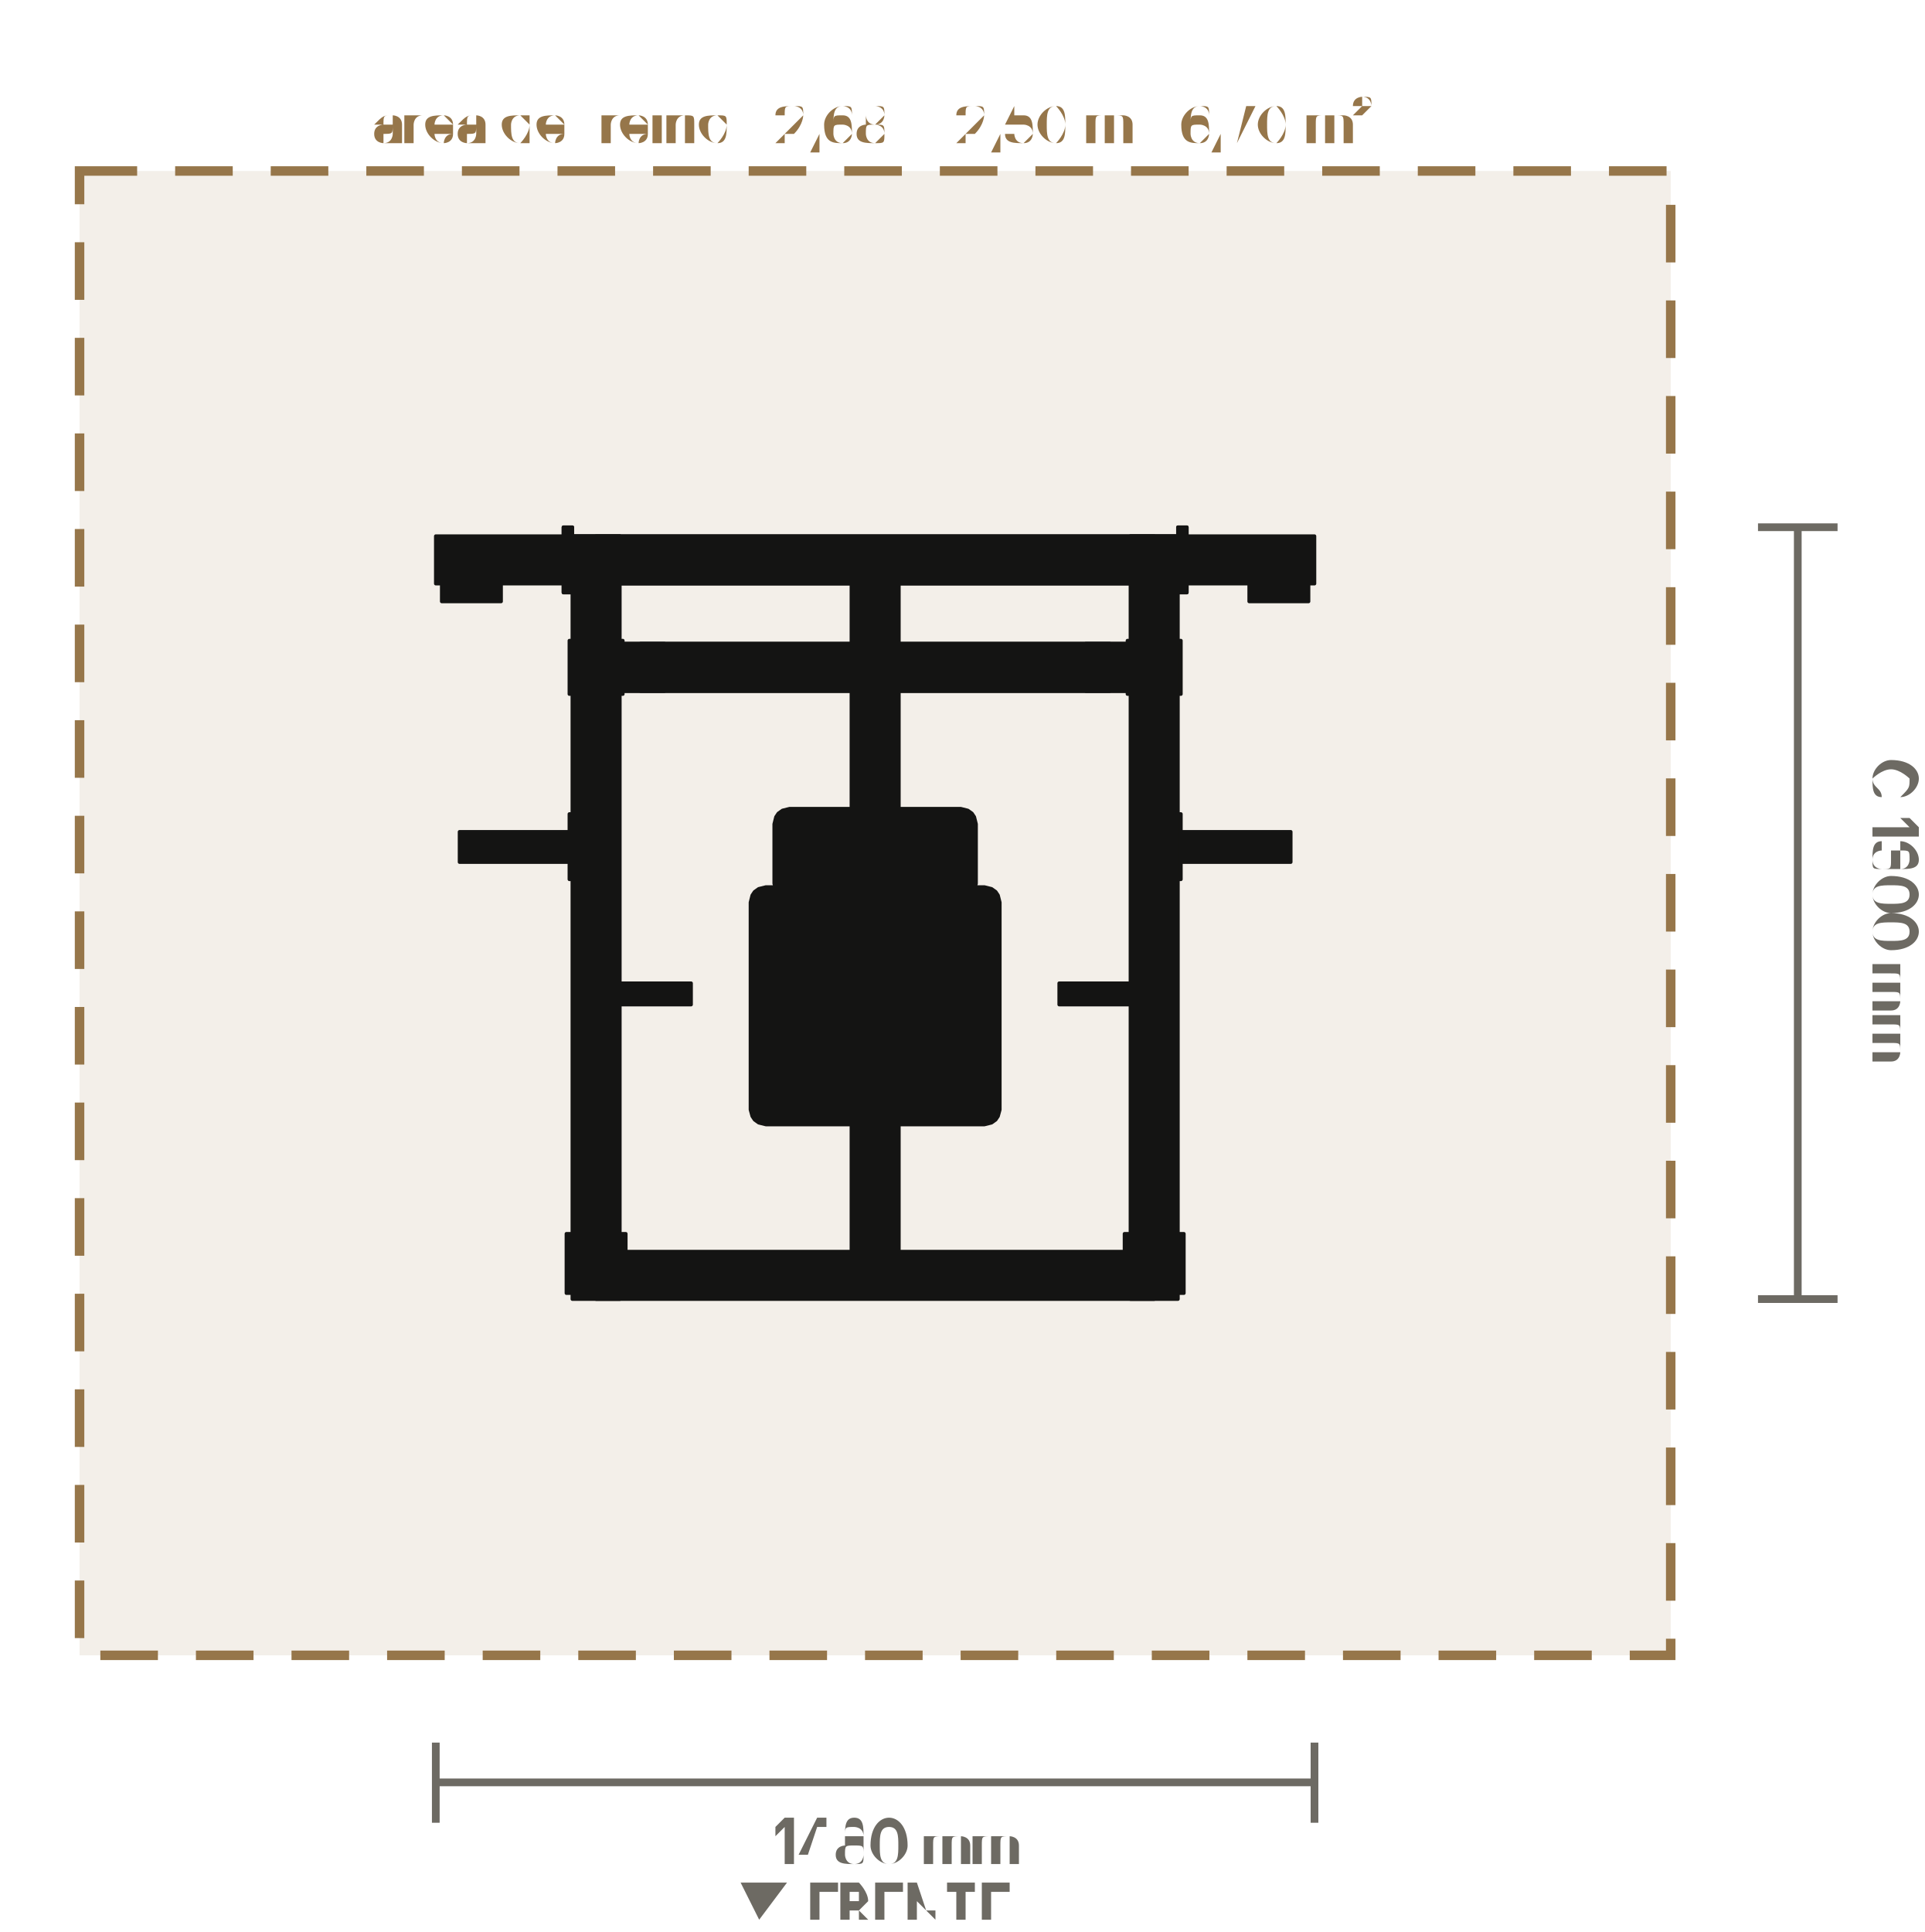
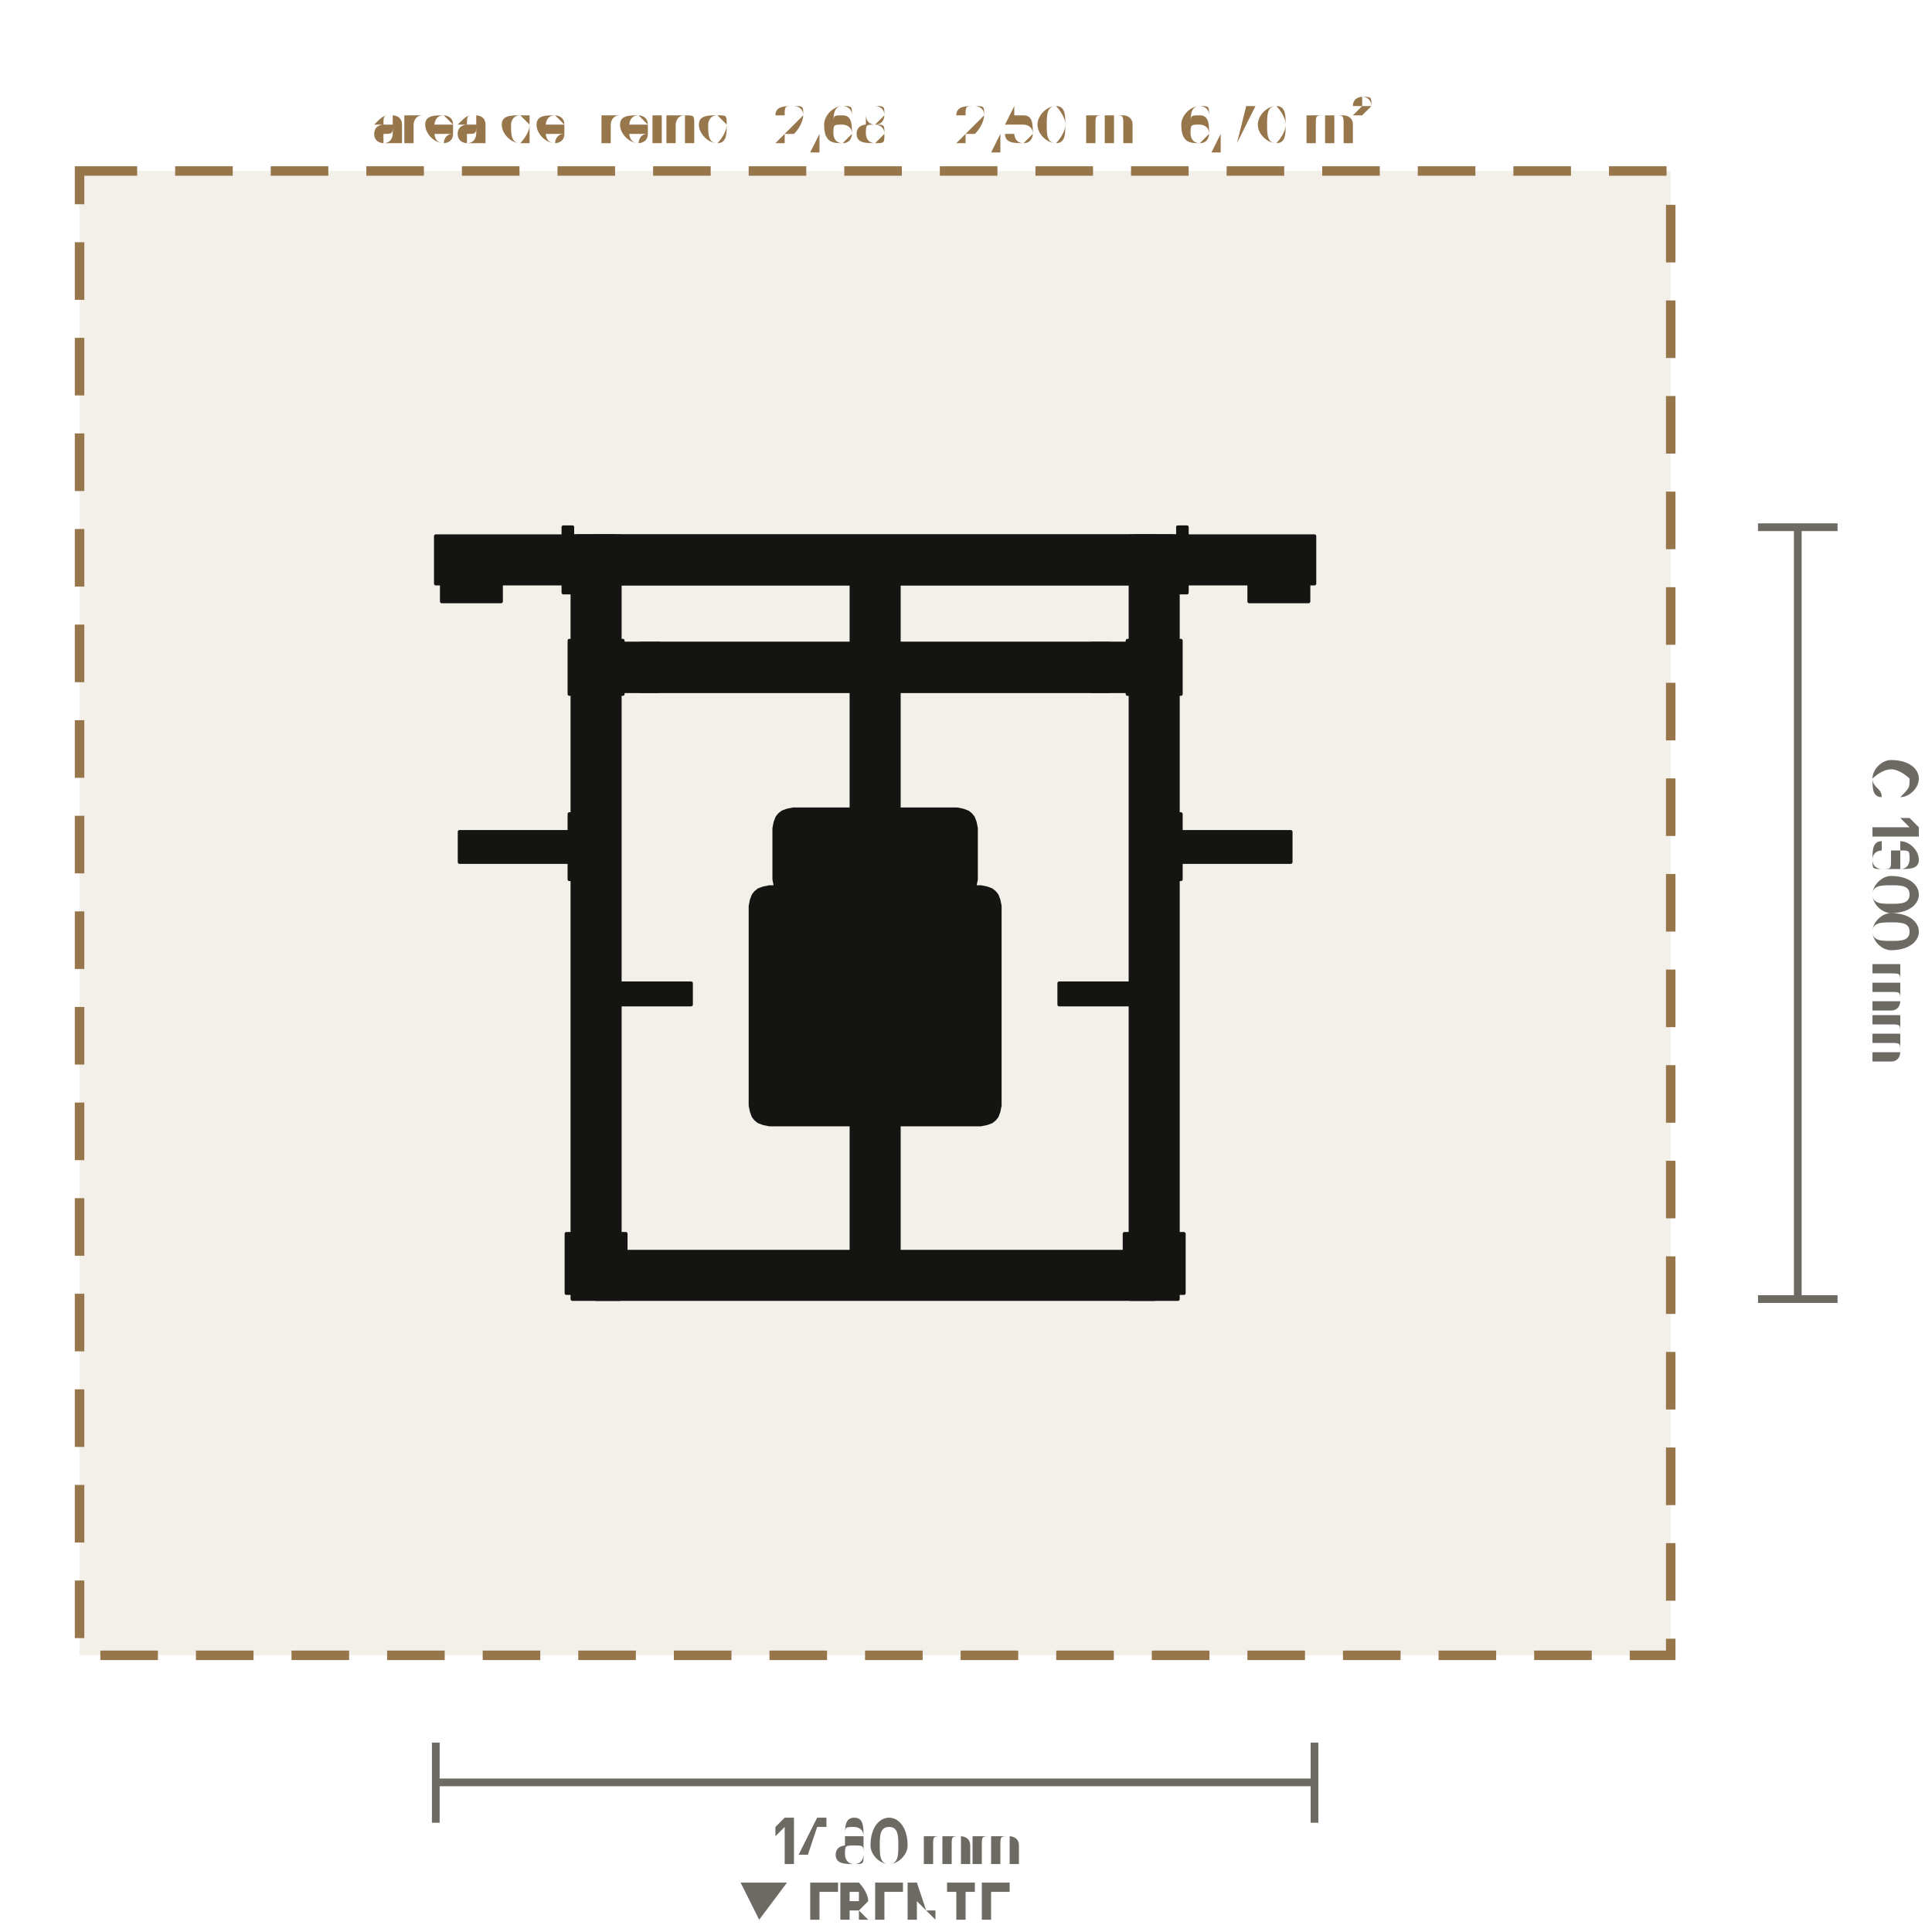
<svg xmlns="http://www.w3.org/2000/svg" viewBox="-1.474 -1.538 3.241 3.254" role="img" aria-label="Planta do Desenvolvimento de Ombros (LD-A012): 1480 × 1300 mm, com 60 cm de área de treino em volta" data-equipment="LD-A012" data-unit="m">
  <rect class="eq-zone" x="-1.34" y="-1.25" width="2.68" height="2.5" style="fill:#96764a;fill-opacity:.12;stroke:#96764a;stroke-width:0.016;stroke-dasharray:0.097 0.064" />
  <text class="eq-zone-label" x="0" y="-1.298" style="font-family:Barlow,Inter,Arial,sans-serif;font-size:0.092px;fill:#96764a;text-anchor:middle">área de treino · 2,68 × 2,50 m · 6,70 m²</text>
  <g class="eq-parts">
    <polygon class="eq-part" points="-0.51,-0.635 -0.43,-0.635 -0.43,0.65 -0.51,0.65" style="fill:#141413;stroke:#141413;stroke-width:0.006;stroke-linejoin:round" />
    <polygon class="eq-part" points="-0.73,-0.625 -0.63,-0.625 -0.63,-0.525 -0.73,-0.525" style="fill:#141413;stroke:#141413;stroke-width:0.006;stroke-linejoin:round" />
    <polygon class="eq-part" points="-0.52,0.54 -0.42,0.54 -0.42,0.64 -0.52,0.64" style="fill:#141413;stroke:#141413;stroke-width:0.006;stroke-linejoin:round" />
    <polygon class="eq-part" points="0.43,-0.635 0.51,-0.635 0.51,0.65 0.43,0.65" style="fill:#141413;stroke:#141413;stroke-width:0.006;stroke-linejoin:round" />
    <polygon class="eq-part" points="0.63,-0.625 0.73,-0.625 0.73,-0.525 0.63,-0.525" style="fill:#141413;stroke:#141413;stroke-width:0.006;stroke-linejoin:round" />
    <polygon class="eq-part" points="0.42,0.54 0.52,0.54 0.52,0.64 0.42,0.64" style="fill:#141413;stroke:#141413;stroke-width:0.006;stroke-linejoin:round" />
    <polygon class="eq-part" points="-0.74,-0.635 0.74,-0.635 0.74,-0.555 -0.74,-0.555" style="fill:#141413;stroke:#141413;stroke-width:0.006;stroke-linejoin:round" />
    <polygon class="eq-part" points="-0.47,0.57 0.47,0.57 0.47,0.65 -0.47,0.65" style="fill:#141413;stroke:#141413;stroke-width:0.006;stroke-linejoin:round" />
    <polygon class="eq-part" points="-0.04,-0.595 0.04,-0.595 0.04,0.61 -0.04,0.61" style="fill:#141413;stroke:#141413;stroke-width:0.006;stroke-linejoin:round" />
-     <polygon class="eq-part" points="-0.035,0.121 0.035,0.121 0.035,0.191 -0.035,0.191" style="fill:#141413;stroke:#141413;stroke-width:0.006;stroke-linejoin:round" />
-     <polygon class="eq-part" points="-0.21,-0.018 -0.207,-0.03 -0.203,-0.036 -0.196,-0.041 -0.184,-0.044 0.184,-0.044 0.196,-0.041 0.203,-0.036 0.207,-0.03 0.21,-0.018 0.21,0.331 0.207,0.342 0.203,0.348 0.196,0.353 0.184,0.356 -0.184,0.356 -0.196,0.353 -0.203,0.348 -0.207,0.342 -0.21,0.331" style="fill:#141413;stroke:#141413;stroke-width:0.006;stroke-linejoin:round" />
-     <polygon class="eq-part" points="-0.17,-0.15 -0.167,-0.162 -0.163,-0.168 -0.156,-0.173 -0.144,-0.176 0.144,-0.176 0.156,-0.173 0.163,-0.168 0.167,-0.162 0.17,-0.15 0.17,-0.05 0.167,-0.038 0.163,-0.032 0.156,-0.027 0.144,-0.024 -0.144,-0.024 -0.156,-0.027 -0.163,-0.032 -0.167,-0.038 -0.17,-0.05" style="fill:#141413;stroke:#141413;stroke-width:0.006;stroke-linejoin:round" />
-     <polygon class="eq-part" points="-0.03,-0.164 0.03,-0.164 0.03,-0.094 -0.03,-0.094" style="fill:#141413;stroke:#141413;stroke-width:0.006;stroke-linejoin:round" />
-     <polygon class="eq-part" points="-0.03,-0.212 0.03,-0.212 0.03,-0.104 -0.03,-0.104" style="fill:#141413;stroke:#141413;stroke-width:0.006;stroke-linejoin:round" />
+     <polygon class="eq-part" points="-0.035,0.133 -0.035,0.13 -0.033,0.127 -0.032,0.124 -0.029,0.123 -0.026,0.121 -0.023,0.121 0.023,0.121 0.026,0.121 0.029,0.123 0.032,0.124 0.033,0.127 0.035,0.13 0.035,0.133 0.035,0.179 0.035,0.182 0.033,0.185 0.032,0.188 0.029,0.189 0.026,0.191 0.023,0.191 -0.023,0.191 -0.026,0.191 -0.029,0.189 -0.032,0.188 -0.033,0.185 -0.035,0.182 -0.035,0.179" style="fill:#141413;stroke:#141413;stroke-width:0.006;stroke-linejoin:round" />
+     <polygon class="eq-part" points="-0.21,-0.012 -0.208,-0.022 -0.205,-0.03 -0.201,-0.035 -0.196,-0.039 -0.188,-0.042 -0.178,-0.044 0.178,-0.044 0.188,-0.042 0.196,-0.039 0.201,-0.035 0.205,-0.03 0.208,-0.022 0.21,-0.012 0.21,0.324 0.208,0.334 0.205,0.342 0.201,0.347 0.196,0.351 0.188,0.354 0.178,0.356 -0.178,0.356 -0.188,0.354 -0.196,0.351 -0.201,0.347 -0.205,0.342 -0.208,0.334 -0.21,0.324" style="fill:#141413;stroke:#141413;stroke-width:0.006;stroke-linejoin:round" />
+     <polygon class="eq-part" points="-0.17,-0.143 -0.168,-0.153 -0.165,-0.161 -0.161,-0.166 -0.156,-0.17 -0.148,-0.173 -0.138,-0.175 0.138,-0.175 0.148,-0.173 0.156,-0.17 0.161,-0.166 0.165,-0.161 0.168,-0.153 0.17,-0.143 0.17,-0.057 0.168,-0.047 0.165,-0.039 0.161,-0.034 0.156,-0.03 0.148,-0.027 0.138,-0.025 -0.138,-0.025 -0.148,-0.027 -0.156,-0.03 -0.161,-0.034 -0.165,-0.039 -0.168,-0.047 -0.17,-0.057" style="fill:#141413;stroke:#141413;stroke-width:0.006;stroke-linejoin:round" />
+     <polygon class="eq-part" points="-0.03,-0.152 -0.03,-0.155 -0.028,-0.158 -0.026,-0.161 -0.024,-0.162 -0.021,-0.164 -0.018,-0.164 0.018,-0.164 0.021,-0.164 0.024,-0.162 0.026,-0.161 0.028,-0.158 0.03,-0.155 0.03,-0.152 0.03,-0.106 0.03,-0.103 0.028,-0.1 0.026,-0.098 0.024,-0.096 0.021,-0.094 0.018,-0.094 -0.018,-0.094 -0.021,-0.094 -0.024,-0.096 -0.026,-0.098 -0.028,-0.1 -0.03,-0.103 -0.03,-0.106" style="fill:#141413;stroke:#141413;stroke-width:0.006;stroke-linejoin:round" />
+     <polygon class="eq-part" points="-0.03,-0.2 -0.03,-0.203 -0.028,-0.206 -0.026,-0.208 -0.024,-0.21 -0.021,-0.211 -0.018,-0.212 0.018,-0.212 0.021,-0.211 0.024,-0.21 0.026,-0.208 0.028,-0.206 0.03,-0.203 0.03,-0.2 0.03,-0.116 0.03,-0.113 0.028,-0.11 0.026,-0.108 0.024,-0.106 0.021,-0.104 0.018,-0.104 -0.018,-0.104 -0.021,-0.104 -0.024,-0.106 -0.026,-0.108 -0.028,-0.11 -0.03,-0.113 -0.03,-0.116" style="fill:#141413;stroke:#141413;stroke-width:0.006;stroke-linejoin:round" />
    <polygon class="eq-part" points="-0.03,-0.164 0.03,-0.164 0.03,-0.104 -0.03,-0.104" style="fill:#141413;stroke:#141413;stroke-width:0.006;stroke-linejoin:round" />
    <polygon class="eq-part" points="0.425,-0.459 0.515,-0.459 0.515,-0.369 0.425,-0.369" style="fill:#141413;stroke:#141413;stroke-width:0.006;stroke-linejoin:round" />
-     <polygon class="eq-part" points="0.44,-0.42 0.5,-0.42 0.5,0.142 0.44,0.142" style="fill:#141413;stroke:#141413;stroke-width:0.006;stroke-linejoin:round" />
+     <polygon class="eq-part" points="0.44,-0.418 0.44,-0.418 0.442,-0.419 0.444,-0.42 0.446,-0.42 0.449,-0.42 0.452,-0.42 0.488,-0.42 0.491,-0.42 0.494,-0.42 0.496,-0.42 0.498,-0.419 0.5,-0.418 0.5,-0.418 0.5,0.14 0.5,0.141 0.498,0.141 0.496,0.142 0.494,0.142 0.491,0.142 0.488,0.142 0.452,0.142 0.449,0.142 0.446,0.142 0.444,0.142 0.442,0.141 0.44,0.141 0.44,0.14" style="fill:#141413;stroke:#141413;stroke-width:0.006;stroke-linejoin:round" />
    <polygon class="eq-part" points="0.31,0.118 0.47,0.118 0.47,0.154 0.31,0.154" style="fill:#141413;stroke:#141413;stroke-width:0.006;stroke-linejoin:round" />
    <polygon class="eq-part" points="0.5,-0.167 0.515,-0.167 0.515,-0.057 0.5,-0.057" style="fill:#141413;stroke:#141413;stroke-width:0.006;stroke-linejoin:round" />
    <polygon class="eq-part" points="0.515,-0.137 0.7,-0.137 0.7,-0.086 0.515,-0.086" style="fill:#141413;stroke:#141413;stroke-width:0.006;stroke-linejoin:round" />
    <polygon class="eq-part" points="-0.515,-0.459 -0.425,-0.459 -0.425,-0.369 -0.515,-0.369" style="fill:#141413;stroke:#141413;stroke-width:0.006;stroke-linejoin:round" />
-     <polygon class="eq-part" points="-0.5,-0.42 -0.44,-0.42 -0.44,0.142 -0.5,0.142" style="fill:#141413;stroke:#141413;stroke-width:0.006;stroke-linejoin:round" />
+     <polygon class="eq-part" points="-0.5,-0.418 -0.5,-0.418 -0.498,-0.419 -0.496,-0.42 -0.494,-0.42 -0.491,-0.42 -0.488,-0.42 -0.452,-0.42 -0.449,-0.42 -0.446,-0.42 -0.444,-0.42 -0.442,-0.419 -0.44,-0.418 -0.44,-0.418 -0.44,0.14 -0.44,0.141 -0.442,0.141 -0.444,0.142 -0.446,0.142 -0.449,0.142 -0.452,0.142 -0.488,0.142 -0.491,0.142 -0.494,0.142 -0.496,0.142 -0.498,0.141 -0.5,0.141 -0.5,0.14" style="fill:#141413;stroke:#141413;stroke-width:0.006;stroke-linejoin:round" />
    <polygon class="eq-part" points="-0.47,0.118 -0.31,0.118 -0.31,0.154 -0.47,0.154" style="fill:#141413;stroke:#141413;stroke-width:0.006;stroke-linejoin:round" />
    <polygon class="eq-part" points="-0.515,-0.167 -0.5,-0.167 -0.5,-0.057 -0.515,-0.057" style="fill:#141413;stroke:#141413;stroke-width:0.006;stroke-linejoin:round" />
    <polygon class="eq-part" points="-0.7,-0.137 -0.515,-0.137 -0.515,-0.086 -0.7,-0.086" style="fill:#141413;stroke:#141413;stroke-width:0.006;stroke-linejoin:round" />
-     <polygon class="eq-part" points="0.355,-0.454 0.435,-0.454 0.435,-0.374 0.355,-0.374" style="fill:#141413;stroke:#141413;stroke-width:0.006;stroke-linejoin:round" />
+     <polygon class="eq-part" points="0.355,-0.442 0.355,-0.445 0.357,-0.448 0.358,-0.451 0.361,-0.452 0.364,-0.454 0.367,-0.454 0.423,-0.454 0.426,-0.454 0.429,-0.452 0.431,-0.451 0.433,-0.448 0.435,-0.445 0.435,-0.442 0.435,-0.386 0.435,-0.383 0.433,-0.38 0.431,-0.378 0.429,-0.376 0.426,-0.374 0.423,-0.374 0.367,-0.374 0.364,-0.374 0.361,-0.376 0.358,-0.378 0.357,-0.38 0.355,-0.383 0.355,-0.386" style="fill:#141413;stroke:#141413;stroke-width:0.006;stroke-linejoin:round" />
    <polygon class="eq-part" points="0.395,-0.436 0.44,-0.436 0.44,-0.392 0.395,-0.392" style="fill:#141413;stroke:#141413;stroke-width:0.006;stroke-linejoin:round" />
-     <polygon class="eq-part" points="-0.435,-0.454 -0.355,-0.454 -0.355,-0.374 -0.435,-0.374" style="fill:#141413;stroke:#141413;stroke-width:0.006;stroke-linejoin:round" />
+     <polygon class="eq-part" points="-0.435,-0.442 -0.435,-0.445 -0.433,-0.448 -0.431,-0.451 -0.429,-0.452 -0.426,-0.454 -0.423,-0.454 -0.367,-0.454 -0.364,-0.454 -0.361,-0.452 -0.358,-0.451 -0.357,-0.448 -0.355,-0.445 -0.355,-0.442 -0.355,-0.386 -0.355,-0.383 -0.357,-0.38 -0.358,-0.378 -0.361,-0.376 -0.364,-0.374 -0.367,-0.374 -0.423,-0.374 -0.426,-0.374 -0.429,-0.376 -0.431,-0.378 -0.433,-0.38 -0.435,-0.383 -0.435,-0.386" style="fill:#141413;stroke:#141413;stroke-width:0.006;stroke-linejoin:round" />
    <polygon class="eq-part" points="-0.44,-0.436 -0.395,-0.436 -0.395,-0.392 -0.44,-0.392" style="fill:#141413;stroke:#141413;stroke-width:0.006;stroke-linejoin:round" />
    <polygon class="eq-part" points="-0.47,-0.454 0.47,-0.454 0.47,-0.374 -0.47,-0.374" style="fill:#141413;stroke:#141413;stroke-width:0.006;stroke-linejoin:round" />
    <polygon class="eq-part" points="-0.395,-0.454 0.395,-0.454 0.395,-0.374 -0.395,-0.374" style="fill:#141413;stroke:#141413;stroke-width:0.006;stroke-linejoin:round" />
-     <polygon class="eq-part" points="0.43,-0.635 0.51,-0.635 0.51,-0.555 0.43,-0.555" style="fill:#141413;stroke:#141413;stroke-width:0.006;stroke-linejoin:round" />
-     <polygon class="eq-part" points="0.445,-0.618 0.495,-0.618 0.495,-0.172 0.445,-0.172" style="fill:#141413;stroke:#141413;stroke-width:0.006;stroke-linejoin:round" />
+     <polygon class="eq-part" points="0.43,-0.623 0.43,-0.626 0.432,-0.629 0.433,-0.632 0.436,-0.633 0.439,-0.635 0.442,-0.635 0.498,-0.635 0.501,-0.635 0.504,-0.633 0.506,-0.632 0.508,-0.629 0.51,-0.626 0.51,-0.623 0.51,-0.567 0.51,-0.564 0.508,-0.561 0.506,-0.559 0.504,-0.557 0.501,-0.555 0.498,-0.555 0.442,-0.555 0.439,-0.555 0.436,-0.557 0.433,-0.559 0.432,-0.561 0.43,-0.564 0.43,-0.567" style="fill:#141413;stroke:#141413;stroke-width:0.006;stroke-linejoin:round" />
+     <polygon class="eq-part" points="0.445,-0.607 0.445,-0.61 0.447,-0.612 0.449,-0.615 0.451,-0.616 0.454,-0.617 0.457,-0.618 0.483,-0.618 0.486,-0.617 0.489,-0.616 0.491,-0.615 0.493,-0.612 0.495,-0.61 0.495,-0.607 0.495,-0.183 0.495,-0.18 0.493,-0.178 0.491,-0.176 0.489,-0.174 0.486,-0.173 0.483,-0.172 0.457,-0.172 0.454,-0.173 0.451,-0.174 0.449,-0.176 0.447,-0.178 0.445,-0.18 0.445,-0.183" style="fill:#141413;stroke:#141413;stroke-width:0.006;stroke-linejoin:round" />
    <polygon class="eq-part" points="0.51,-0.65 0.525,-0.65 0.525,-0.54 0.51,-0.54" style="fill:#141413;stroke:#141413;stroke-width:0.006;stroke-linejoin:round" />
    <polygon class="eq-part" points="0.525,-0.62 0.69,-0.62 0.69,-0.57 0.525,-0.57" style="fill:#141413;stroke:#141413;stroke-width:0.006;stroke-linejoin:round" />
    <polygon class="eq-part" points="0.51,-0.65 0.525,-0.65 0.525,-0.54 0.51,-0.54" style="fill:#141413;stroke:#141413;stroke-width:0.006;stroke-linejoin:round" />
    <polygon class="eq-part" points="0.525,-0.62 0.69,-0.62 0.69,-0.57 0.525,-0.57" style="fill:#141413;stroke:#141413;stroke-width:0.006;stroke-linejoin:round" />
-     <polygon class="eq-part" points="-0.51,-0.635 -0.43,-0.635 -0.43,-0.555 -0.51,-0.555" style="fill:#141413;stroke:#141413;stroke-width:0.006;stroke-linejoin:round" />
-     <polygon class="eq-part" points="-0.495,-0.618 -0.445,-0.618 -0.445,-0.172 -0.495,-0.172" style="fill:#141413;stroke:#141413;stroke-width:0.006;stroke-linejoin:round" />
+     <polygon class="eq-part" points="-0.51,-0.623 -0.51,-0.626 -0.508,-0.629 -0.506,-0.632 -0.504,-0.633 -0.501,-0.635 -0.498,-0.635 -0.442,-0.635 -0.439,-0.635 -0.436,-0.633 -0.433,-0.632 -0.432,-0.629 -0.43,-0.626 -0.43,-0.623 -0.43,-0.567 -0.43,-0.564 -0.432,-0.561 -0.433,-0.559 -0.436,-0.557 -0.439,-0.555 -0.442,-0.555 -0.498,-0.555 -0.501,-0.555 -0.504,-0.557 -0.506,-0.559 -0.508,-0.561 -0.51,-0.564 -0.51,-0.567" style="fill:#141413;stroke:#141413;stroke-width:0.006;stroke-linejoin:round" />
+     <polygon class="eq-part" points="-0.495,-0.607 -0.495,-0.61 -0.493,-0.612 -0.491,-0.615 -0.489,-0.616 -0.486,-0.617 -0.483,-0.618 -0.457,-0.618 -0.454,-0.617 -0.451,-0.616 -0.449,-0.615 -0.447,-0.612 -0.445,-0.61 -0.445,-0.607 -0.445,-0.183 -0.445,-0.18 -0.447,-0.178 -0.449,-0.176 -0.451,-0.174 -0.454,-0.173 -0.457,-0.172 -0.483,-0.172 -0.486,-0.173 -0.489,-0.174 -0.491,-0.176 -0.493,-0.178 -0.495,-0.18 -0.495,-0.183" style="fill:#141413;stroke:#141413;stroke-width:0.006;stroke-linejoin:round" />
    <polygon class="eq-part" points="-0.525,-0.65 -0.51,-0.65 -0.51,-0.54 -0.525,-0.54" style="fill:#141413;stroke:#141413;stroke-width:0.006;stroke-linejoin:round" />
    <polygon class="eq-part" points="-0.69,-0.62 -0.525,-0.62 -0.525,-0.57 -0.69,-0.57" style="fill:#141413;stroke:#141413;stroke-width:0.006;stroke-linejoin:round" />
    <polygon class="eq-part" points="-0.525,-0.65 -0.51,-0.65 -0.51,-0.54 -0.525,-0.54" style="fill:#141413;stroke:#141413;stroke-width:0.006;stroke-linejoin:round" />
    <polygon class="eq-part" points="-0.69,-0.62 -0.525,-0.62 -0.525,-0.57 -0.69,-0.57" style="fill:#141413;stroke:#141413;stroke-width:0.006;stroke-linejoin:round" />
    <polygon class="eq-part" points="-0.47,-0.635 0.47,-0.635 0.47,-0.555 -0.47,-0.555" style="fill:#141413;stroke:#141413;stroke-width:0.006;stroke-linejoin:round" />
  </g>
  <line class="eq-dim" x1="-0.74" y1="1.464" x2="0.74" y2="1.464" style="stroke:#6d6a63;stroke-width:0.013" />
  <line class="eq-dim" x1="-0.74" y1="1.397" x2="-0.74" y2="1.532" style="stroke:#6d6a63;stroke-width:0.013" />
  <line class="eq-dim" x1="0.74" y1="1.397" x2="0.74" y2="1.532" style="stroke:#6d6a63;stroke-width:0.013" />
  <text class="eq-text" x="0" y="1.6" style="font-family:Barlow,Inter,Arial,sans-serif;font-size:0.097px;fill:#6d6a63;text-anchor:middle">L 1480 mm</text>
  <line class="eq-dim" x1="1.554" y1="-0.65" x2="1.554" y2="0.65" style="stroke:#6d6a63;stroke-width:0.013" />
  <line class="eq-dim" x1="1.487" y1="-0.65" x2="1.621" y2="-0.65" style="stroke:#6d6a63;stroke-width:0.013" />
  <line class="eq-dim" x1="1.487" y1="0.65" x2="1.621" y2="0.65" style="stroke:#6d6a63;stroke-width:0.013" />
  <text class="eq-text" x="1.68" y="0" transform="rotate(90 1.6798 0)" style="font-family:Barlow,Inter,Arial,sans-serif;font-size:0.097px;fill:#6d6a63;text-anchor:middle">C 1300 mm</text>
  <text class="eq-text" x="0" y="1.696" style="font-family:Barlow,Inter,Arial,sans-serif;font-size:0.097px;fill:#6d6a63;text-anchor:middle;font-size:0.077px;letter-spacing:.1em">▼ FRENTE</text>
</svg>
